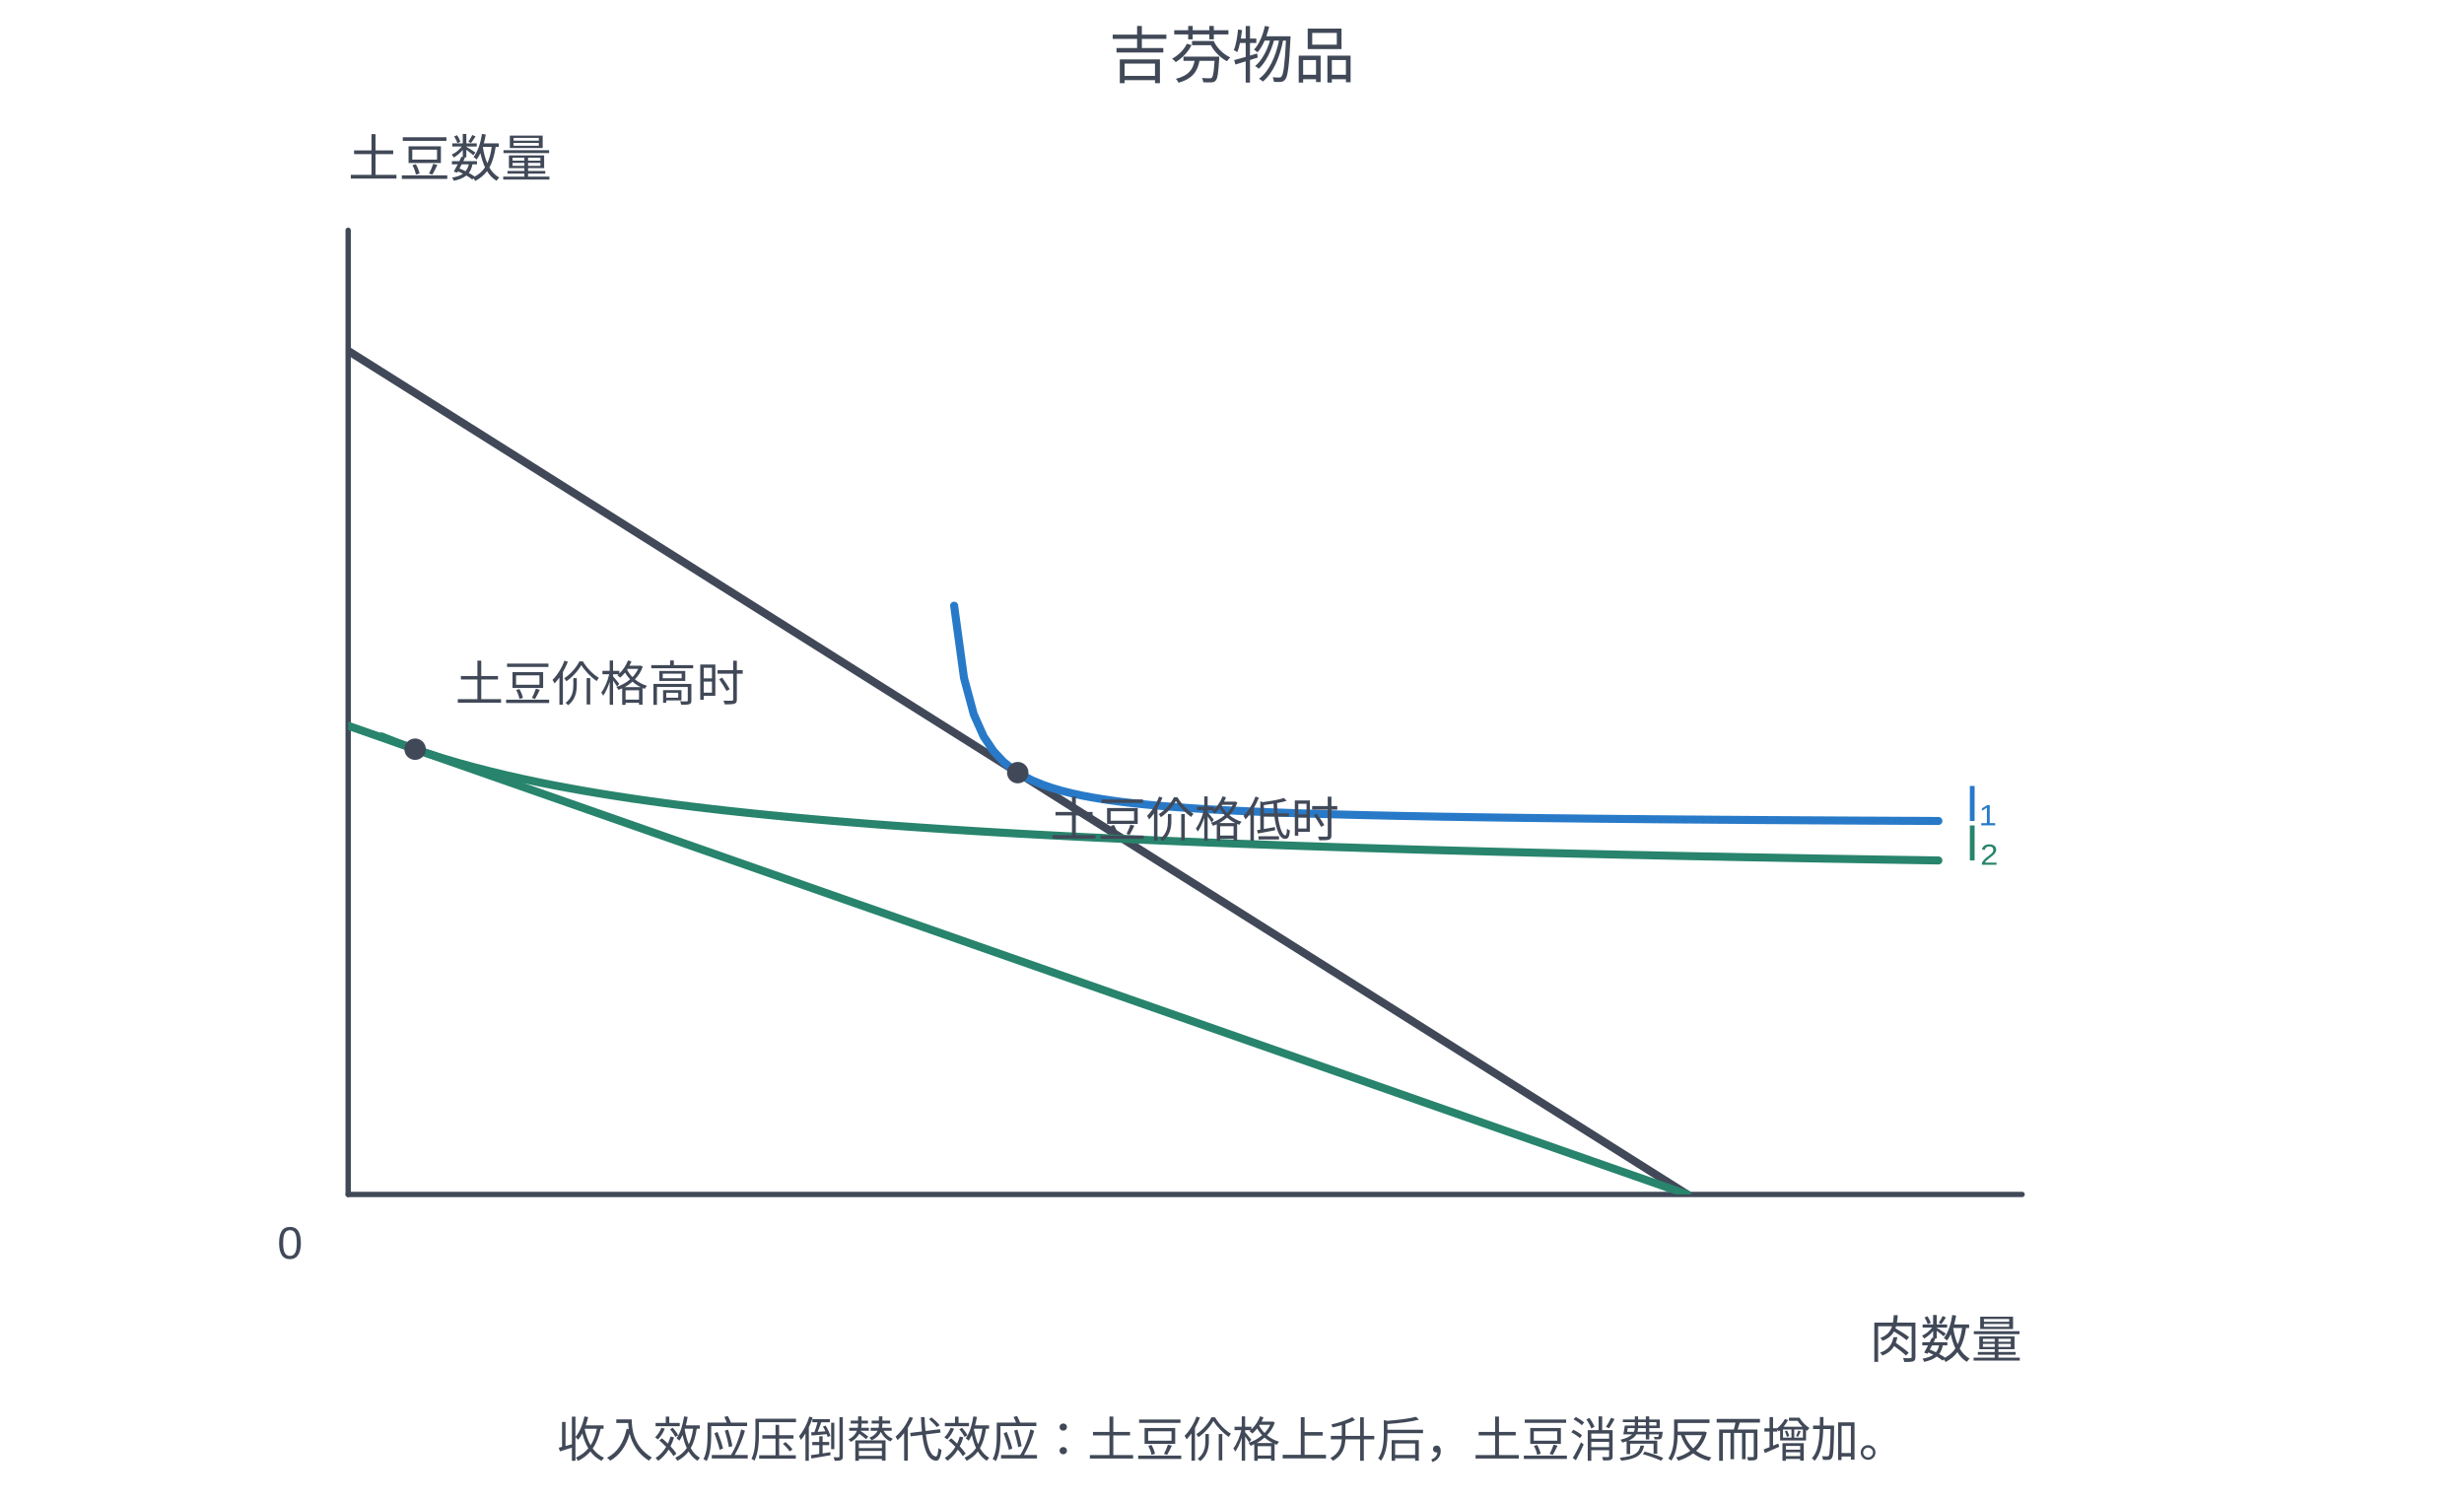
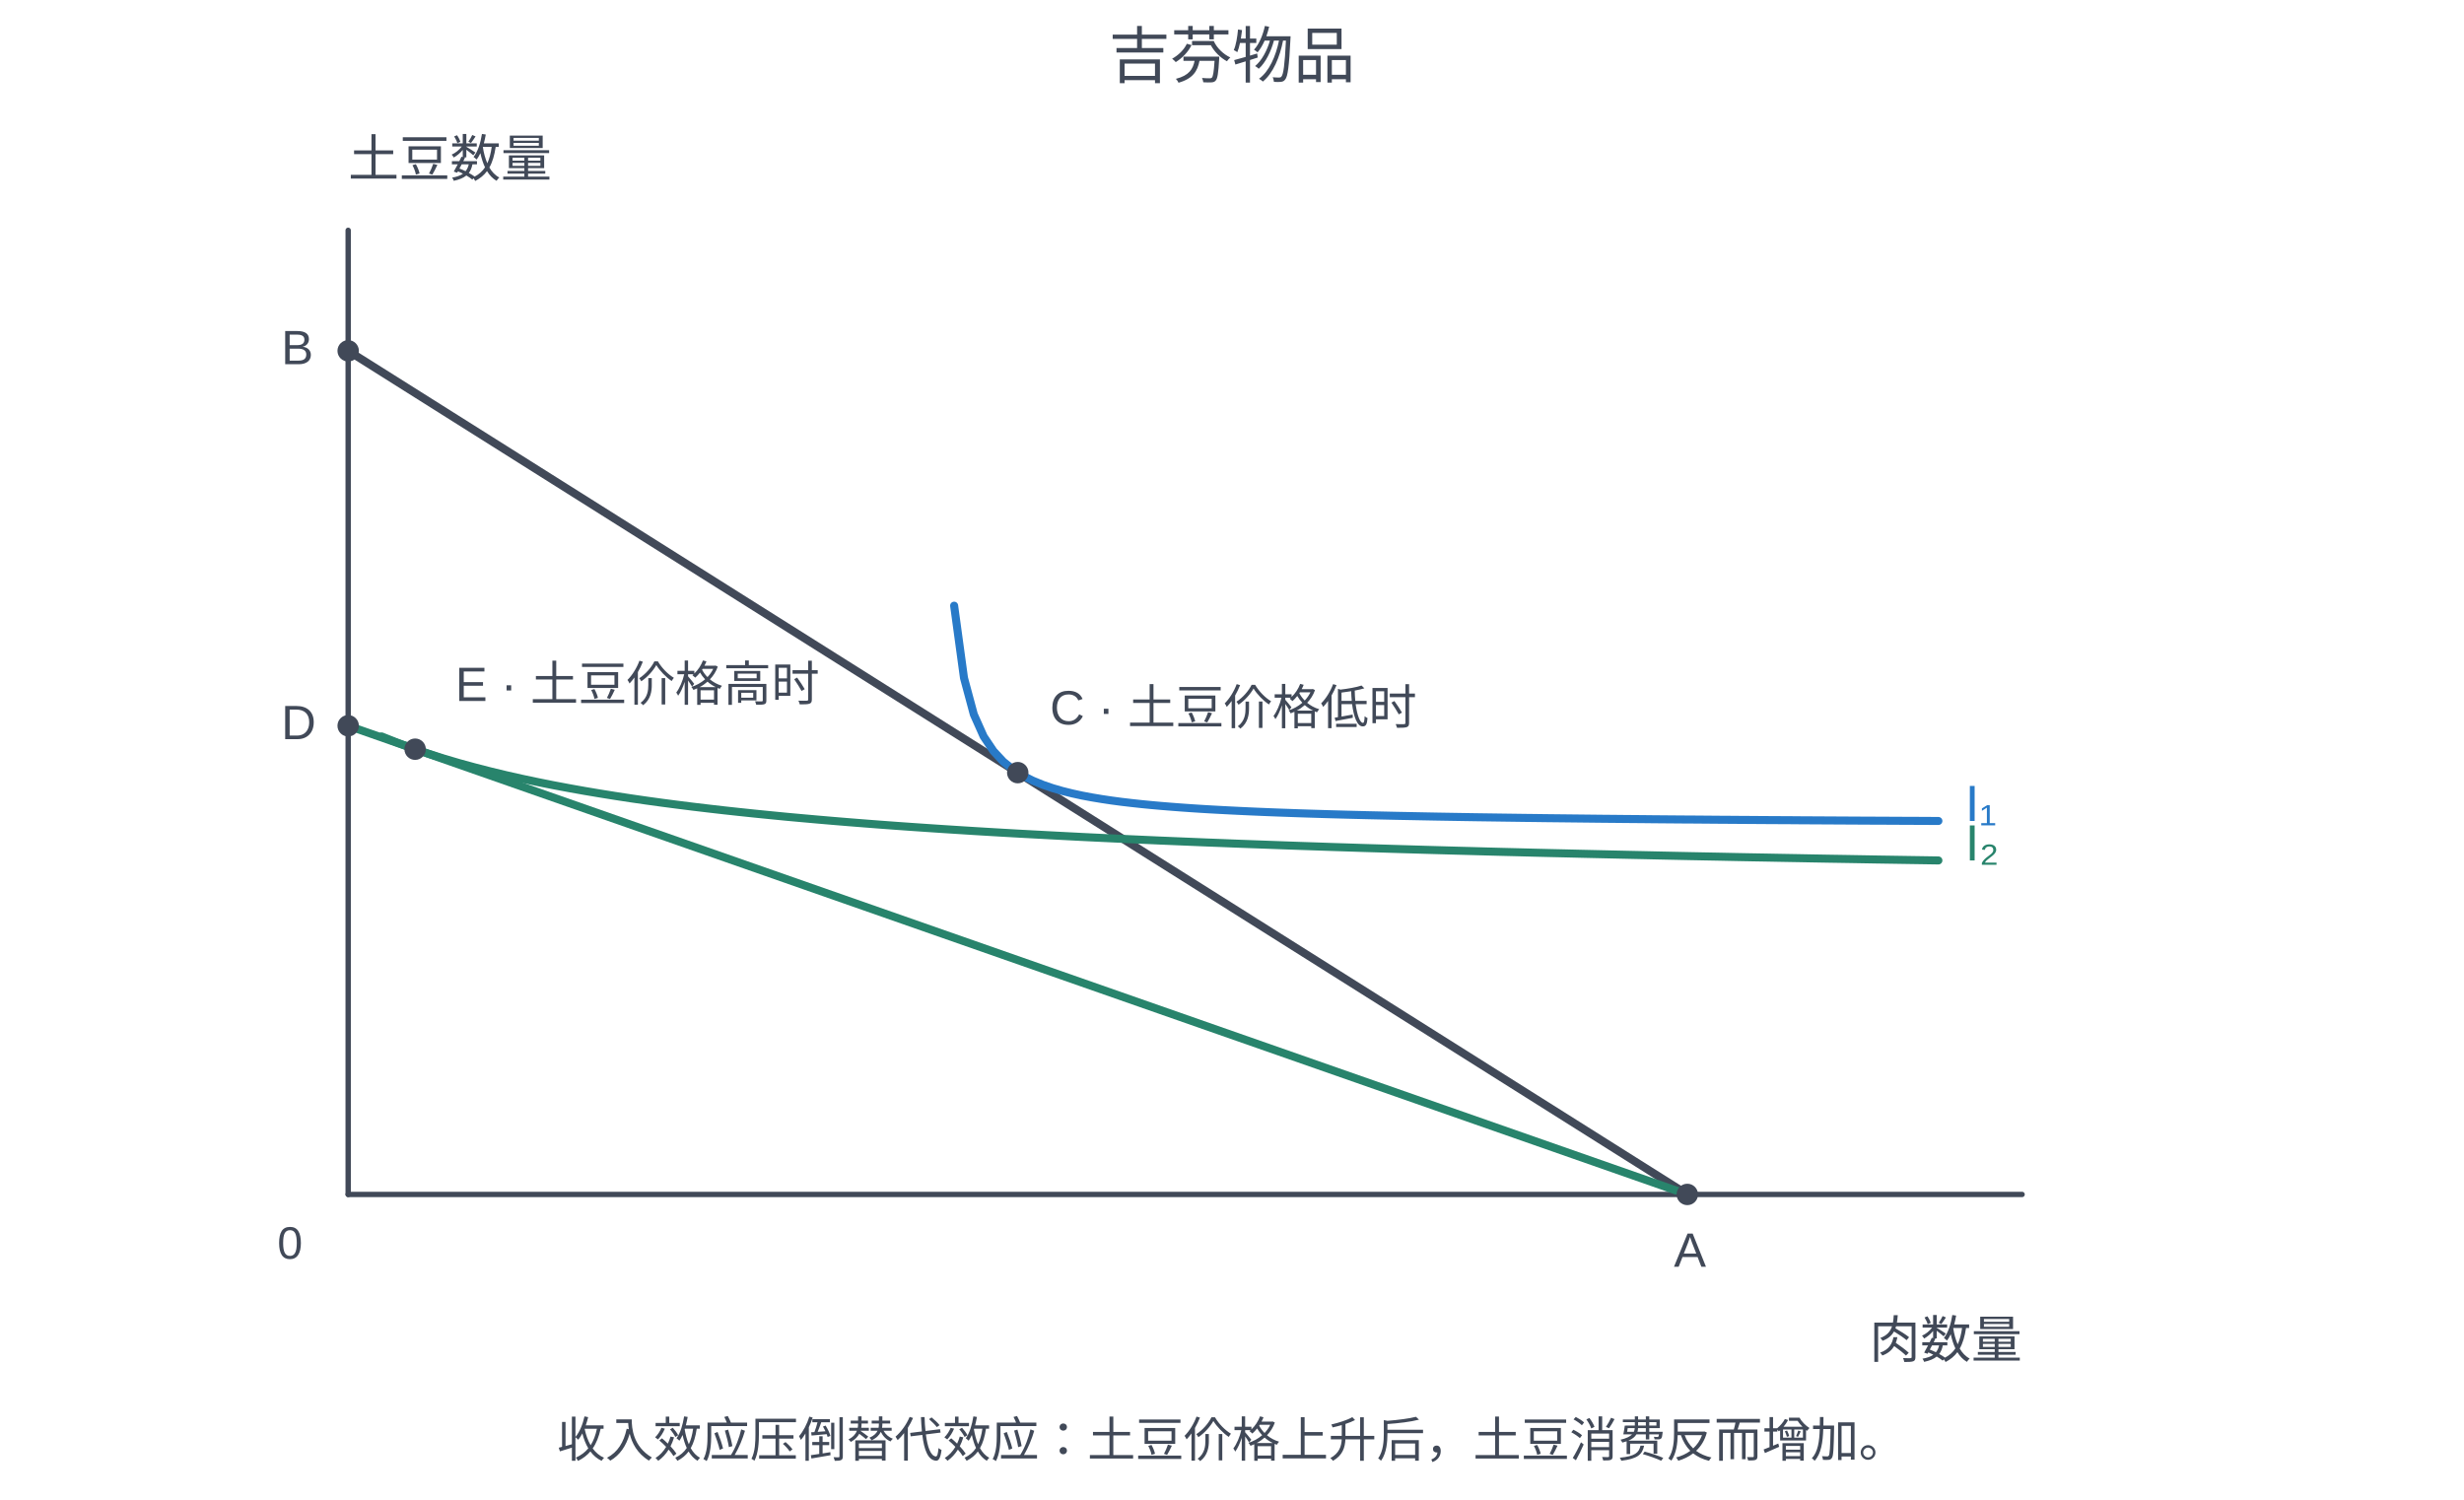
<svg xmlns="http://www.w3.org/2000/svg" width="920" height="560" viewBox="0 0 920 560" role="img" data-redraw="semantic">
  <g font-family="-apple-system,BlinkMacSystemFont,PingFang SC,Arial,sans-serif" stroke-linecap="round" stroke-linejoin="round">
    <g transform="translate(0 0)">
      <text x="460.00" y="29.00" font-size="23" fill="#414958" text-anchor="middle">吉芬物品</text>
      <text x="130.00" y="66.00" font-size="19" fill="#414958" text-anchor="start">土豆数量</text>
      <text x="755.00" y="507.00" font-size="19" fill="#414958" text-anchor="end">肉数量</text>
      <path d="M130.00,86.00L130.00,446.00" fill="none" stroke="#414958" stroke-width="2" />
      <path d="M130.00,446.00L755.00,446.00" fill="none" stroke="#414958" stroke-width="2" />
      <text x="113.00" y="470.00" font-size="17" fill="#414958" text-anchor="end">0</text>
      <defs>
        <clipPath id="plot-1b68b3a81c2a">
          <rect x="130" y="86" width="625" height="360" />
        </clipPath>
      </defs>
      <path data-geometry="curve" clip-path="url(#plot-1b68b3a81c2a)" d="M130.00,131.00 L630.00,446.00" fill="none" stroke="#414958" stroke-width="3" />
      <path data-geometry="curve" clip-path="url(#plot-1b68b3a81c2a)" d="M130.00,271.00 L630.00,446.00" fill="none" stroke="#28846c" stroke-width="3" />
      <path data-geometry="curve" clip-path="url(#plot-1b68b3a81c2a)" d="M356.25,226.16 L359.93,253.13 L363.60,266.76 L367.27,274.98 L370.95,280.47 L374.62,284.41 L378.30,287.37 L381.98,289.67 L385.65,291.51 L389.33,293.02 L393.00,294.28 L396.68,295.35 L400.35,296.26 L404.02,297.06 L407.70,297.75 L411.38,298.36 L415.05,298.91 L418.73,299.40 L422.40,299.83 L426.07,300.23 L429.75,300.59 L433.43,300.92 L437.10,301.22 L440.78,301.50 L444.45,301.76 L448.12,302.00 L451.80,302.22 L455.48,302.42 L459.15,302.61 L462.83,302.79 L466.50,302.96 L470.18,303.12 L473.85,303.27 L477.52,303.41 L481.20,303.54 L484.88,303.67 L488.55,303.79 L492.23,303.90 L495.90,304.01 L499.57,304.11 L503.25,304.21 L506.93,304.30 L510.60,304.39 L514.28,304.47 L517.95,304.55 L521.62,304.63 L525.30,304.70 L528.98,304.77 L532.65,304.84 L536.33,304.91 L540.00,304.97 L543.67,305.03 L547.35,305.09 L551.02,305.15 L554.70,305.20 L558.38,305.25 L562.05,305.30 L565.73,305.35 L569.40,305.40 L573.08,305.44 L576.75,305.49 L580.42,305.53 L584.10,305.57 L587.77,305.61 L591.45,305.65 L595.12,305.69 L598.80,305.73 L602.48,305.76 L606.15,305.80 L609.83,305.83 L613.50,305.86 L617.17,305.90 L620.85,305.93 L624.52,305.96 L628.20,305.99 L631.88,306.01 L635.55,306.04 L639.23,306.07 L642.90,306.10 L646.58,306.12 L650.25,306.15 L653.92,306.17 L657.60,306.20 L661.27,306.22 L664.95,306.24 L668.62,306.26 L672.30,306.29 L675.98,306.31 L679.65,306.33 L683.33,306.35 L687.00,306.37 L690.67,306.39 L694.35,306.41 L698.02,306.43 L701.70,306.44 L705.38,306.46 L709.05,306.48 L712.72,306.50 L716.40,306.51 L720.08,306.53 L723.75,306.55" fill="none" stroke="#287ac8" stroke-width="3" />
      <text x="733.75" y="306.55" font-size="19" fill="#287ac8" text-anchor="start">I₁</text>
      <path data-geometry="curve" clip-path="url(#plot-1b68b3a81c2a)" d="M142.50,274.98 L148.31,277.30 L154.12,279.44 L159.94,281.42 L165.75,283.26 L171.56,284.97 L177.38,286.56 L183.19,288.05 L189.00,289.45 L194.81,290.76 L200.62,291.99 L206.44,293.16 L212.25,294.25 L218.06,295.29 L223.88,296.27 L229.69,297.20 L235.50,298.09 L241.31,298.93 L247.12,299.73 L252.94,300.49 L258.75,301.22 L264.56,301.91 L270.38,302.58 L276.19,303.21 L282.00,303.82 L287.81,304.40 L293.62,304.97 L299.44,305.50 L305.25,306.02 L311.06,306.52 L316.88,307.00 L322.69,307.46 L328.50,307.91 L334.31,308.34 L340.13,308.75 L345.94,309.15 L351.75,309.54 L357.56,309.91 L363.38,310.28 L369.19,310.63 L375.00,310.97 L380.81,311.30 L386.62,311.61 L392.44,311.92 L398.25,312.22 L404.06,312.52 L409.88,312.80 L415.69,313.07 L421.50,313.34 L427.31,313.60 L433.13,313.86 L438.94,314.10 L444.75,314.34 L450.56,314.58 L456.38,314.80 L462.19,315.03 L468.00,315.24 L473.81,315.45 L479.63,315.66 L485.44,315.86 L491.25,316.05 L497.06,316.25 L502.88,316.43 L508.69,316.62 L514.50,316.79 L520.31,316.97 L526.12,317.14 L531.94,317.31 L537.75,317.47 L543.56,317.63 L549.38,317.78 L555.19,317.94 L561.00,318.09 L566.81,318.23 L572.63,318.38 L578.44,318.52 L584.25,318.65 L590.06,318.79 L595.88,318.92 L601.69,319.05 L607.50,319.18 L613.31,319.30 L619.12,319.43 L624.94,319.55 L630.75,319.67 L636.56,319.78 L642.38,319.89 L648.19,320.01 L654.00,320.12 L659.81,320.22 L665.62,320.33 L671.44,320.43 L677.25,320.54 L683.06,320.64 L688.88,320.73 L694.69,320.83 L700.50,320.93 L706.31,321.02 L712.12,321.11 L717.94,321.20 L723.75,321.29" fill="none" stroke="#28846c" stroke-width="3" />
      <text x="733.75" y="321.29" font-size="19" fill="#28846c" text-anchor="start">I₂</text>
      <circle cx="380.00" cy="288.50" r="4" fill="#414958" />
-       <text x="392.00" y="312.50" font-size="18" fill="#414958" text-anchor="start">土豆价格低时</text>
+       <text x="392.00" y="270.50" font-size="18" fill="#414958" text-anchor="start">C · 土豆价格低时</text>
      <circle cx="155.00" cy="279.75" r="4" fill="#414958" />
-       <text x="170.00" y="261.75" font-size="18" fill="#414958" text-anchor="start">土豆价格高时</text>
+       <text x="170.00" y="261.75" font-size="18" fill="#414958" text-anchor="start">E · 土豆价格高时</text>
      <text data-note="true" x="460.00" y="544.00" font-size="18" fill="#414958" text-anchor="middle">收入效应压倒替代效应：土豆价格上升后，土豆消费反而增加。</text>
+       <circle cx="630.00" cy="446.00" r="4" fill="#414958" />
+       <text x="625.00" y="473.00" font-size="18" fill="#414958" text-anchor="start">A</text>
+       <circle cx="130.00" cy="131.00" r="4" fill="#414958" />
+       <text x="105.00" y="136.00" font-size="18" fill="#414958" text-anchor="start">B</text>
+       <circle cx="130.00" cy="271.00" r="4" fill="#414958" />
+       <text x="105.00" y="276.00" font-size="18" fill="#414958" text-anchor="start">D</text>
    </g>
  </g>
</svg>
